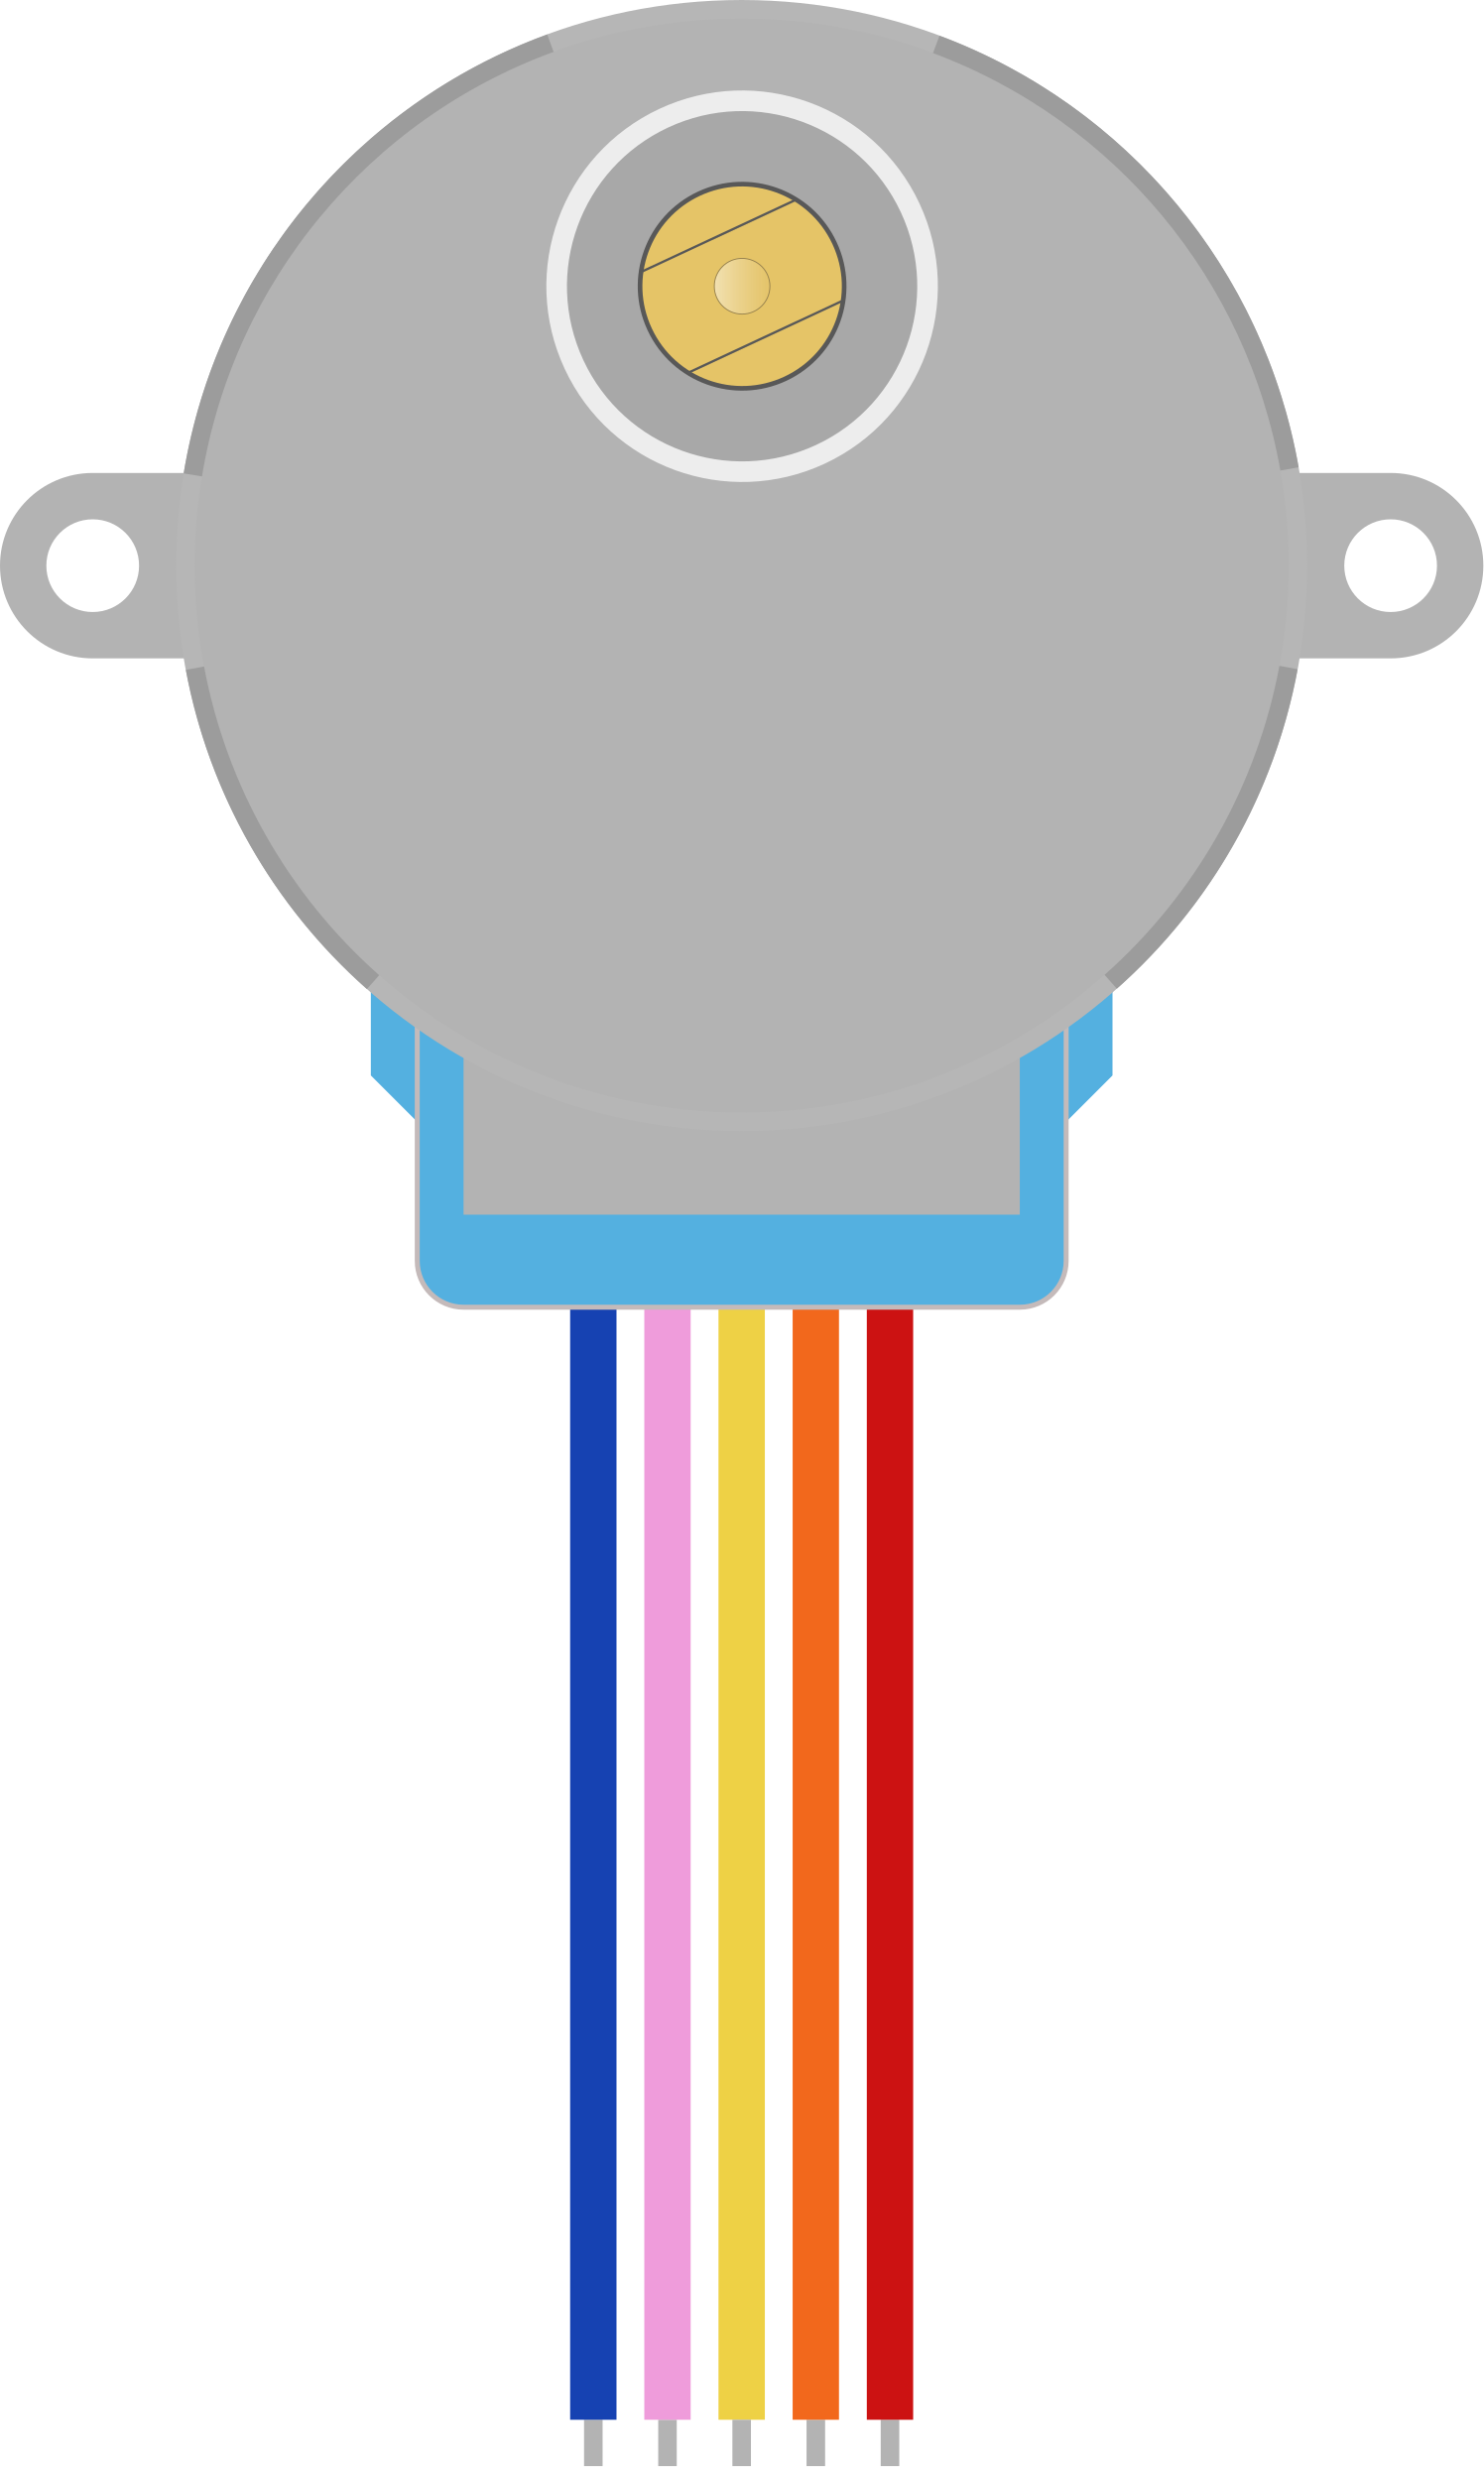
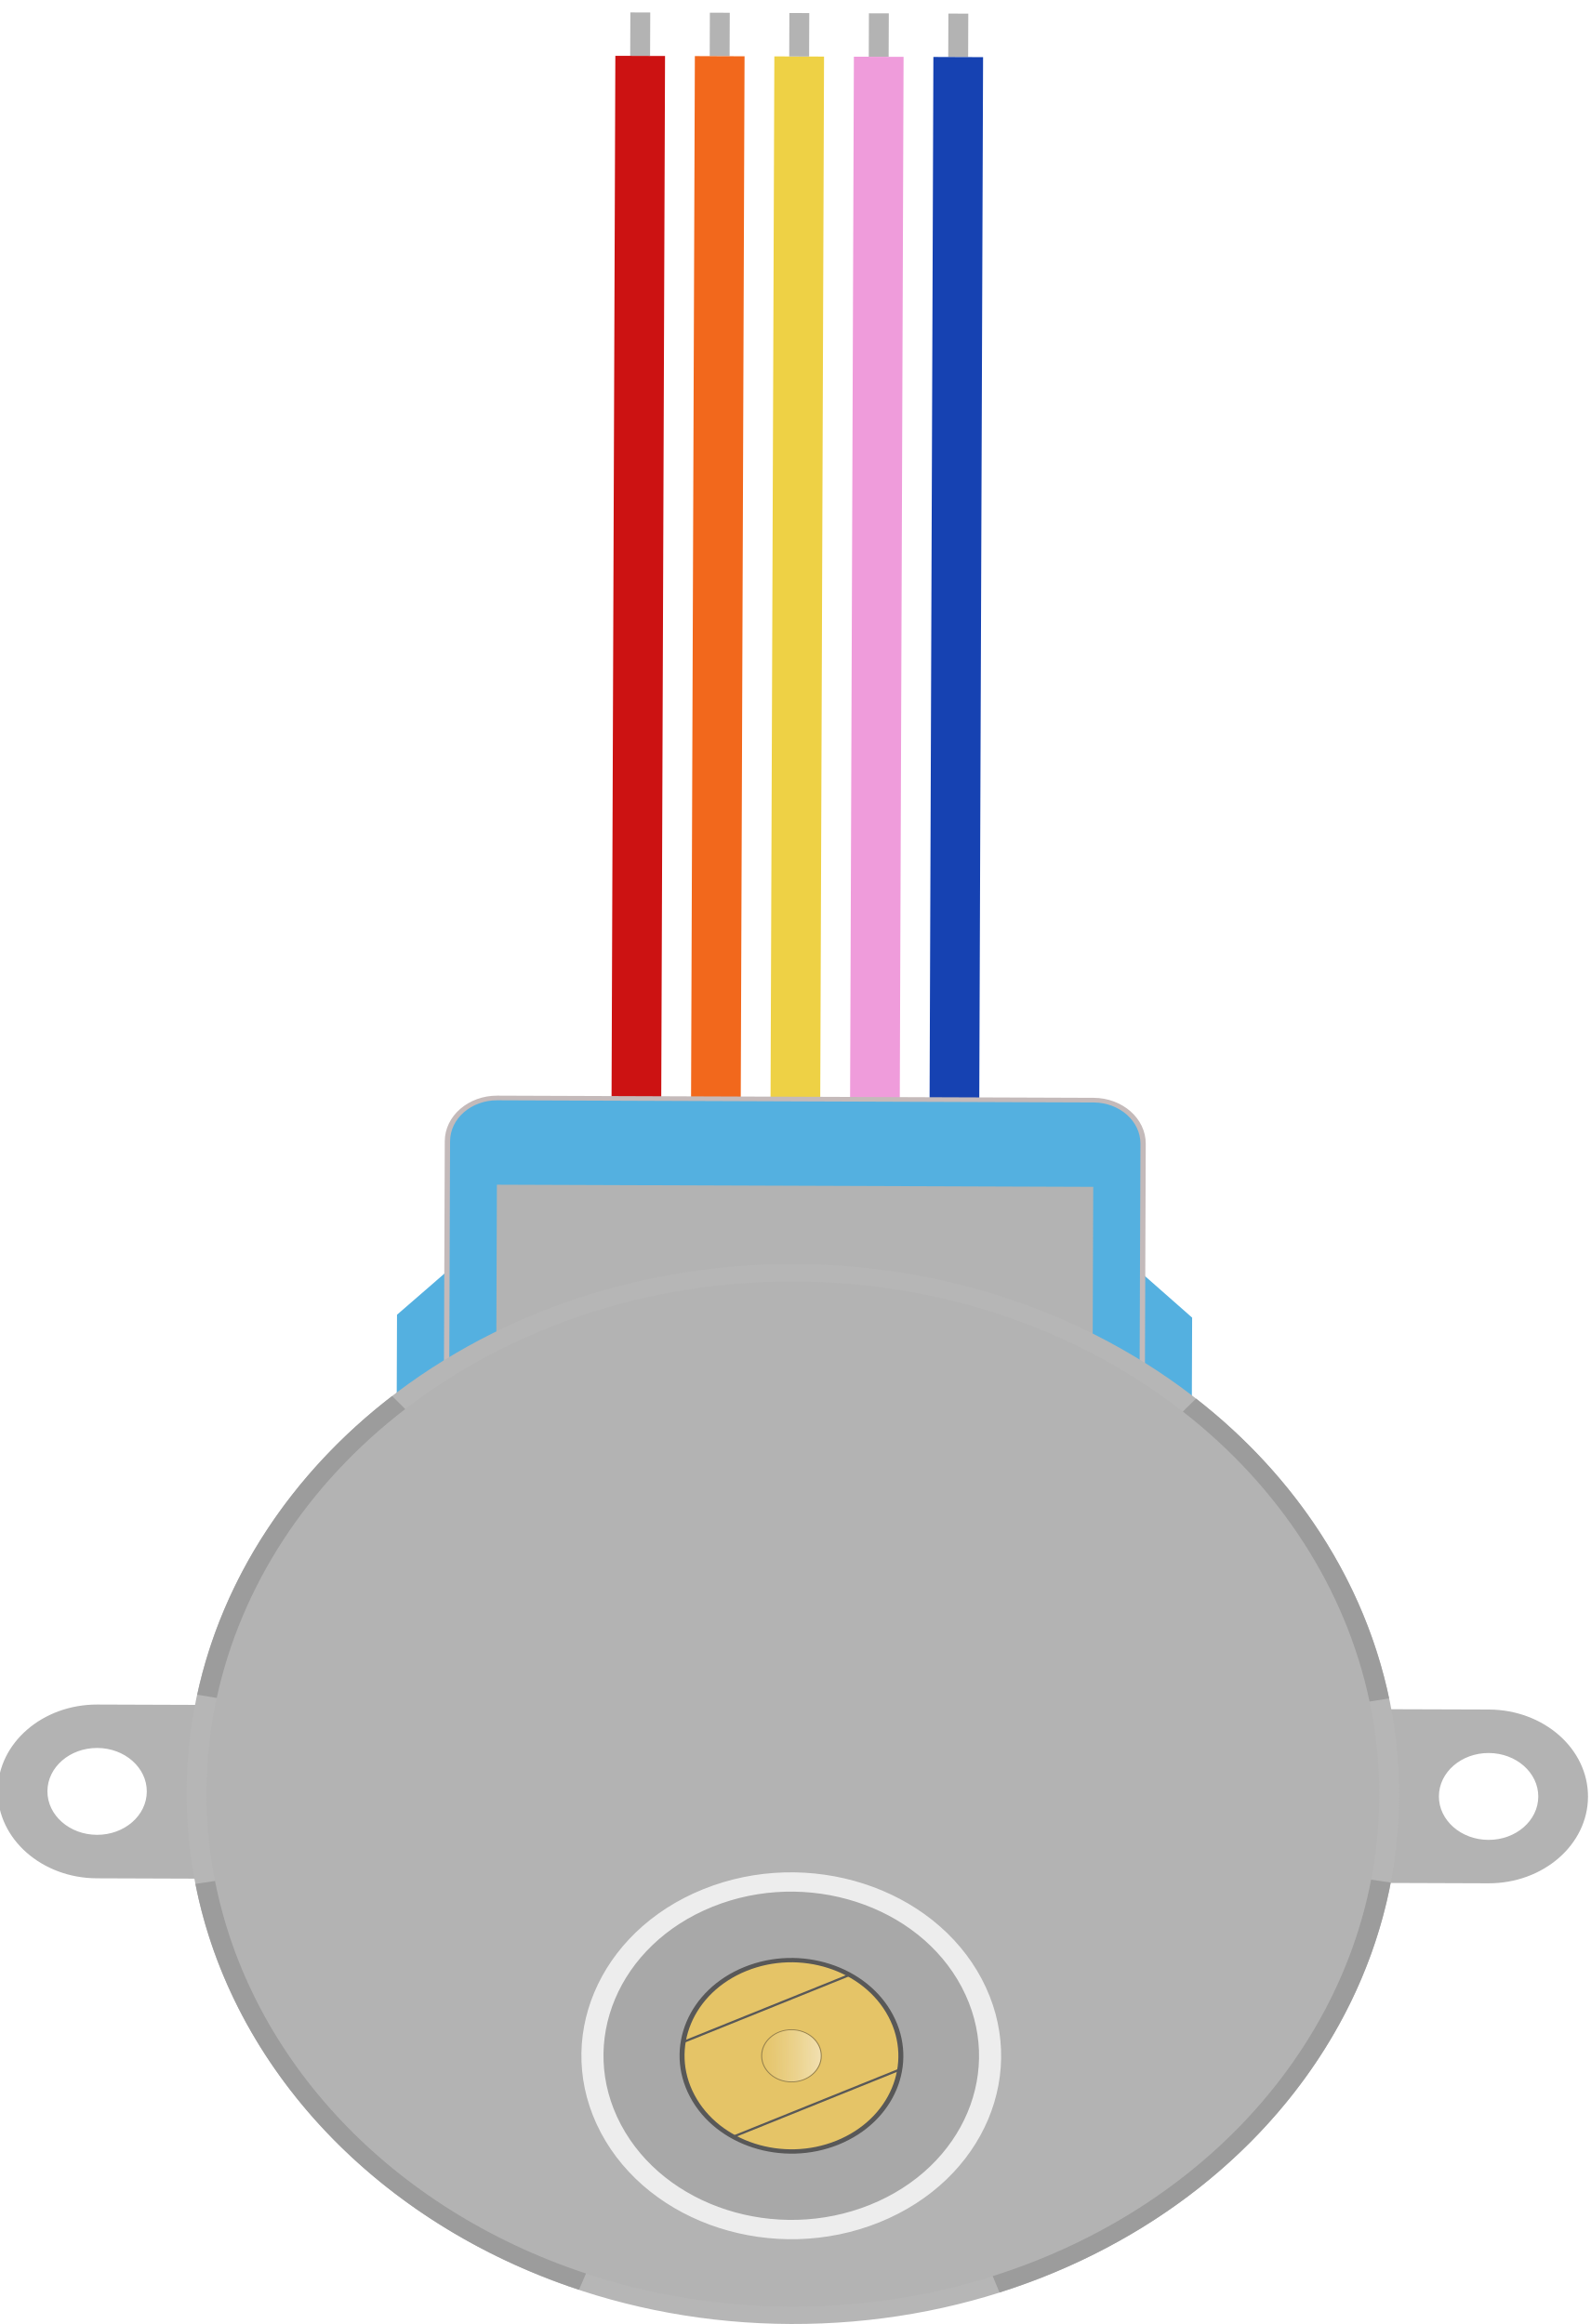
- <svg xmlns="http://www.w3.org/2000/svg" viewBox="0 0 144 240.749">
-   <path fill="none" stroke="#eed145" stroke-width="4.5" d="M72 234.9V122.4" />
-   <path fill="#b3b3b3" d="M56.699 234.9h1.8v4.5h-1.8zM63.898 234.9h1.8v4.5h-1.8zM71.1 234.9h1.8v4.5h-1.8zM78.298 234.9h1.801v4.5h-1.801zM85.498 234.9h1.801v4.5h-1.801z" />
-   <path fill="none" stroke="#1642b2" stroke-linejoin="round" stroke-width="4.5" d="M57.599 122.4v112.5" />
-   <path fill="none" stroke="#ef9cdb" stroke-linejoin="round" stroke-width="4.5" d="M64.798 122.4v112.5" />
-   <path fill="none" stroke="#f2681c" stroke-linejoin="round" stroke-width="4.5" d="M79.198 123.234V234.9" />
-   <path fill="none" stroke="#cc1212" stroke-linejoin="round" stroke-width="4.5" d="M86.398 123.234V234.9" />
-   <path fill="none" d="M56.249 238.05h2.7v2.699h-2.7z" />
-   <path fill="none" d="M57.596 238.978h.005v.005h-.005zM63.448 238.05h2.7v2.699h-2.7zM70.65 238.05h2.7v2.699h-2.7zM77.849 238.05h2.699v2.699H77.849zM85.049 238.05h2.699v2.699H85.049z" />
+ <svg xmlns="http://www.w3.org/2000/svg" viewBox="0 0 50.603 73.971">
+   <path fill="none" stroke="#eed145" stroke-width="4.5" d="M76.5 238.5V126" transform="matrix(-.3514 -.00128 .00112 -.30725 52.04543 75.17475)" />
+   <path fill="#b3b3b3" d="M30.806 1.817l-.633-.002.005-1.383.633.002zM28.277 1.808l-.633-.002.005-1.383.633.002zM25.746 1.799l-.633-.002.005-1.383.633.002zM23.216 1.789l-.633-.002.005-1.383.633.002zM20.686 1.78l-.633-.002.005-1.383.633.002z" />
+   <path fill="none" stroke="#1642b2" stroke-linejoin="round" stroke-width="4.5" d="M62.099 126v112.5" transform="matrix(-.3514 -.00128 .00112 -.30725 52.04543 75.17475)" />
+   <path fill="none" stroke="#ef9cdb" stroke-linejoin="round" stroke-width="4.5" d="M69.298 126v112.5" transform="matrix(-.3514 -.00128 .00112 -.30725 52.04543 75.17475)" />
+   <path fill="none" stroke="#f2681c" stroke-linejoin="round" stroke-width="4.5" d="M83.698 126.834V238.5" transform="matrix(-.3514 -.00128 .00112 -.30725 52.04543 75.17475)" />
+   <path fill="none" stroke="#cc1212" stroke-linejoin="round" stroke-width="4.5" d="M90.898 126.834V238.5" transform="matrix(-.3514 -.00128 .00112 -.30725 52.04543 75.17475)" />
+   <path fill="none" d="M30.968.85l-.949-.003.003-.829.949.003z" />
+   <path fill="none" d="M30.496.563l-.002-0.0 0-.002.002 0zM28.438.84l-.949-.003.003-.829.949.003zM25.908.831l-.949-.003.003-.829.949.003zM23.378.822L22.429.819l.003-.829.948.003zM20.848.813l-.948-.003.003-.829.948.003z" />
  <g fill="#54b0e0">
-     <path d="M40.5 108.9l-4.5-4.5v-13.5h72v13.5l-4.5 4.5h-63" />
-     <path stroke="#c4baba" stroke-width=".481" d="M45.005 90.9H99c2.485 0 4.5 2.015 4.5 4.5v27c0 2.485-2.015 4.5-4.5 4.5H45.005c-2.485 0-4.5-2.015-4.5-4.5v-27c0-2.485 2.015-4.5 4.5-4.5z" />
+     <path d="M36.358 40.551l1.576 1.388-.015 4.148-25.301-.092.015-4.148 1.586-1.377 22.139.081" />
+     <path stroke="#c4baba" stroke-width=".481" d="M117.005 926.362H171c2.485 0 4.5 2.015 4.5 4.5v27c0 2.485-2.015 4.5-4.5 4.5h-53.995c-2.485 0-4.5-2.015-4.5-4.5v-27c0-2.485 2.015-4.5 4.5-4.5z" transform="matrix(-.3514 -.00128 .00112 -.30725 74.83487 330.8521)" />
  </g>
-   <path fill="#b3b3b3" d="M72 .913c-26.765 0-48.975 19.45-53.25 45H9c-4.971 0-9 4.03-9 9 0 4.971 4.029 9 9 9h9.75C21.461 80.061 31.338 93.76 45 101.663v16.25h54v-16.25c13.662-7.903 23.539-21.602 26.25-37.75H135c4.971 0 9-4.029 9-9 0-4.97-4.029-9-9-9h-9.75c-4.275-25.551-26.485-45-53.25-45zm-63 49.5c2.485 0 4.5 2.015 4.5 4.5s-2.015 4.5-4.5 4.5-4.5-2.015-4.5-4.5 2.015-4.5 4.5-4.5zm126 0c2.485 0 4.5 2.015 4.5 4.5s-2.015 4.5-4.5 4.5-4.5-2.015-4.5-4.5 2.015-4.5 4.5-4.5z" />
-   <path fill="none" stroke="#b6b6b6" stroke-width="1.8" d="M126 54.9c0 29.823-24.177 54-54 54s-54-24.177-54-54S42.177.9 72 .9s54 24.177 54 54z" />
-   <path fill="none" stroke="#9c9c9c" stroke-width="1.8" d="M90.888 4.311c17.924 6.692 30.968 22.368 34.292 41.209M18.721 46.103c3.171-19.206 16.434-35.219 34.714-41.912M36.217 95.343c-8.991-7.955-15.074-18.679-17.29-30.478M125.084 64.801c-2.201 11.805-8.275 22.54-17.261 30.506" />
-   <path fill="#a8a8a8" stroke="#ededed" stroke-width="2" d="M88.356 20.179c4.202 9.011.304 19.719-8.706 23.921-9.011 4.202-19.72.302-23.921-8.706-4.202-9.011-.304-19.719 8.706-23.921 9.009-4.201 19.719-.304 23.921 8.706z" />
-   <g transform="translate(-4.5 -808.4622)">
+   <path fill="#b3b3b3" d="M25.168 73.69c9.405.034 17.232-5.913 18.763-13.758l3.426.012c1.747.006 3.167-1.227 3.173-2.754.006-1.527-1.406-2.77-3.153-2.777L43.951 54.402c-.935-4.965-4.39-9.187-9.182-11.632l.018-4.993-18.976-.069-.018 4.993c-4.81 2.411-8.296 6.607-9.267 11.565l-3.426-.012c-1.747-.006-3.167 1.226-3.173 2.754-.006 1.527 1.406 2.77 3.153 2.777l3.426.012c1.474 7.856 9.257 13.86 18.662 13.894zm22.194-15.128c-.873-.003-1.579-.625-1.576-1.388.003-.764.713-1.38 1.586-1.377.873.003 1.579.625 1.576 1.388-.003.764-.713 1.38-1.586 1.377zm-44.277-.161c-.873-.003-1.579-.625-1.576-1.388.003-.764.713-1.38 1.586-1.377.873.003 1.579.625 1.576 1.388-.003.764-.713 1.38-1.586 1.377z" />
+   <path fill="none" stroke="#b6b6b6" stroke-width="1.8" d="M130.5 58.5c0 29.823-24.177 54-54 54s-54-24.177-54-54 24.177-54 54-54 54 24.177 54 54z" transform="matrix(-.3514 -.00128 .00112 -.30725 52.04543 75.17475)" />
+   <path fill="none" stroke="#9c9c9c" stroke-width="1.8" d="M95.388 7.911c17.924 6.692 30.968 22.368 34.292 41.209M23.221 49.703c3.171-19.206 16.434-35.219 34.714-41.912M40.717 98.943c-8.991-7.955-15.074-18.679-17.29-30.478M129.584 68.401c-2.201 11.805-8.275 22.54-17.261 30.506" transform="matrix(-.3514 -.00128 .00112 -.30725 52.04543 75.17475)" />
+   <path fill="#a8a8a8" stroke="#ededed" d="M153 854.362c0 4.971-4.029 9-9 9s-9-4.03-9-9c0-4.971 4.029-9 9-9 4.97 0 9 4.029 9 9z" transform="matrix(-.63791 .25738 -.295 -.55801 369.0741 505.1134)" />
+   <g transform="matrix(-.3514 -.00128 .00112 -.30725 51.1451 322.47)">
    <path fill="#e5c467" stroke="#585858" stroke-linecap="square" stroke-linejoin="round" stroke-width=".45" d="M85.516 832.065c2.316 4.953.178 10.846-4.774 13.162-4.953 2.316-10.846.179-13.162-4.774-.003-.007-.006-.013-.009-.02-2.316-4.953-.178-10.846 4.774-13.162 4.952-2.316 10.845-.179 13.161 4.774.004.007.006.013.01.02z" />
    <path fill="none" stroke="#585858" stroke-linecap="round" stroke-width=".225" d="M66.919 834.778l14.682-6.846M71.484 844.566l14.682-6.846" />
    <linearGradient id="a" x1="290.182" x2="292.882" y1="-12.427" y2="-12.427" gradientTransform="matrix(2 0 0 -2 -506.5214 811.3932)" gradientUnits="userSpaceOnUse">
      <stop offset="0" stop-color="#fff" stop-opacity=".491" />
      <stop offset="1" stop-color="#e3c36d" stop-opacity=".348" />
    </linearGradient>
    <path fill="url(#a)" stroke="#96814d" stroke-linecap="round" stroke-linejoin="round" stroke-width=".09" d="M79.242 836.248c.003 1.491-1.204 2.702-2.695 2.704-1.491.002-2.702-1.205-2.704-2.696v-.008c-.002-1.491 1.205-2.702 2.696-2.704 1.491-.002 2.702 1.205 2.704 2.696-.001.003-.001.006-.001.008z" />
  </g>
</svg>
